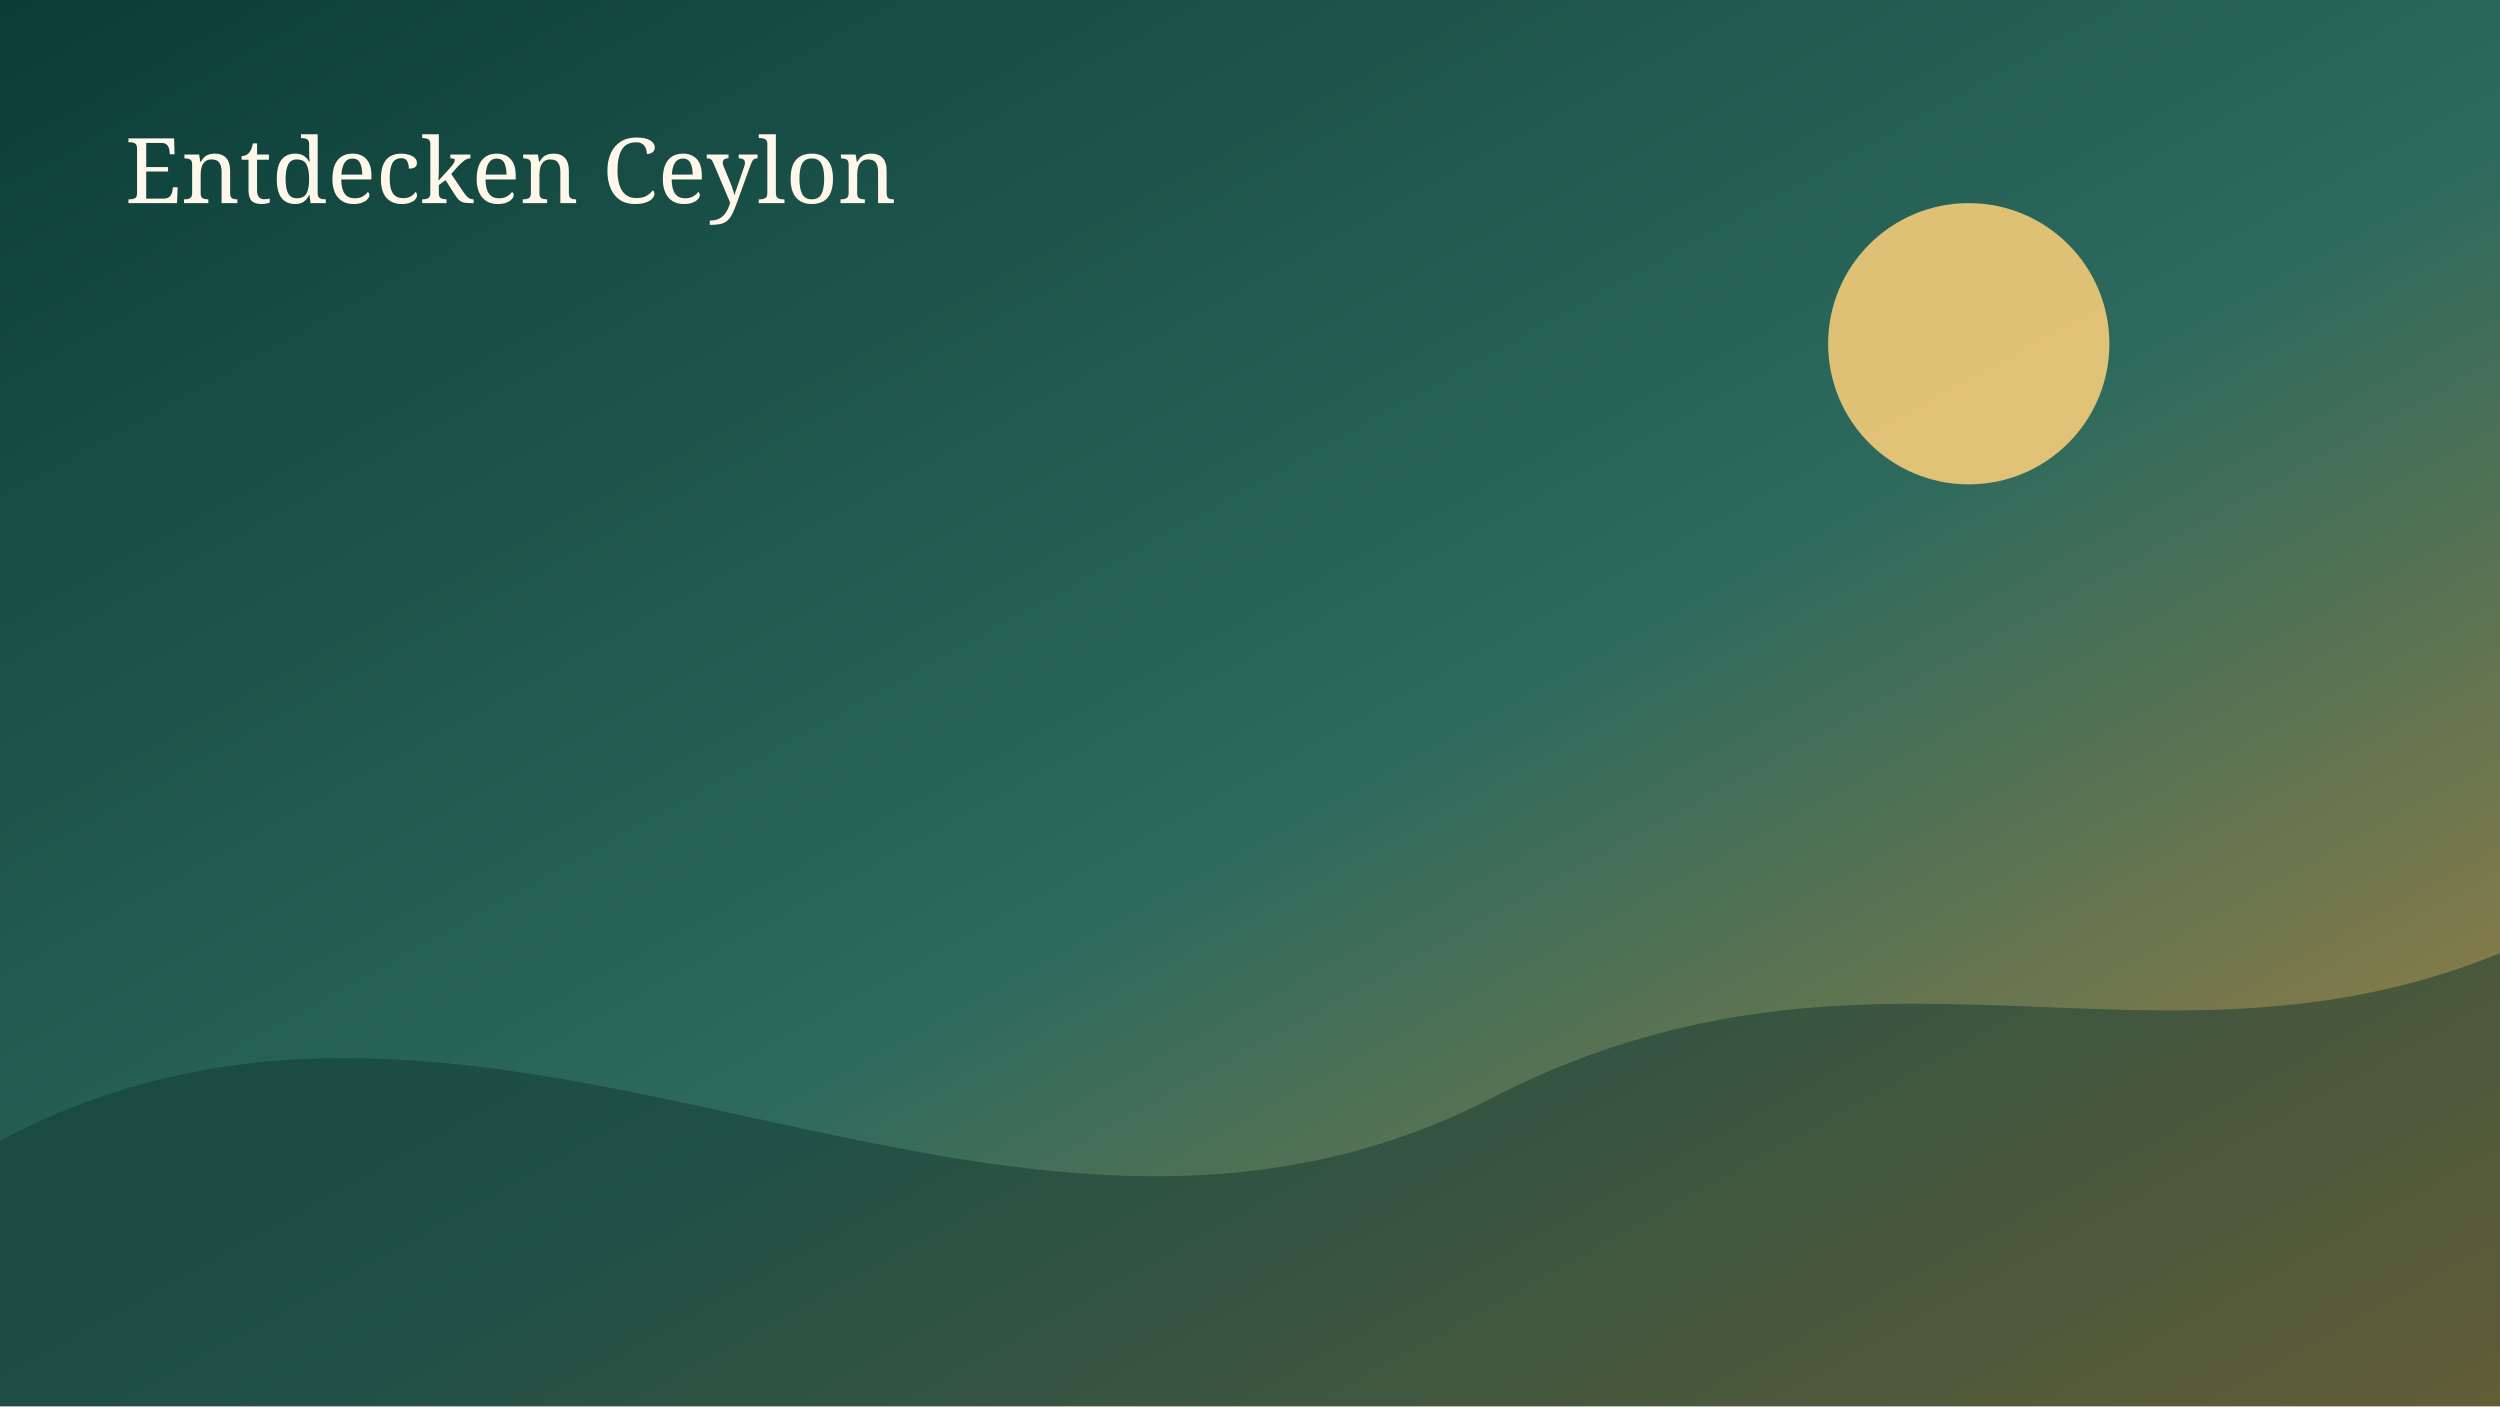
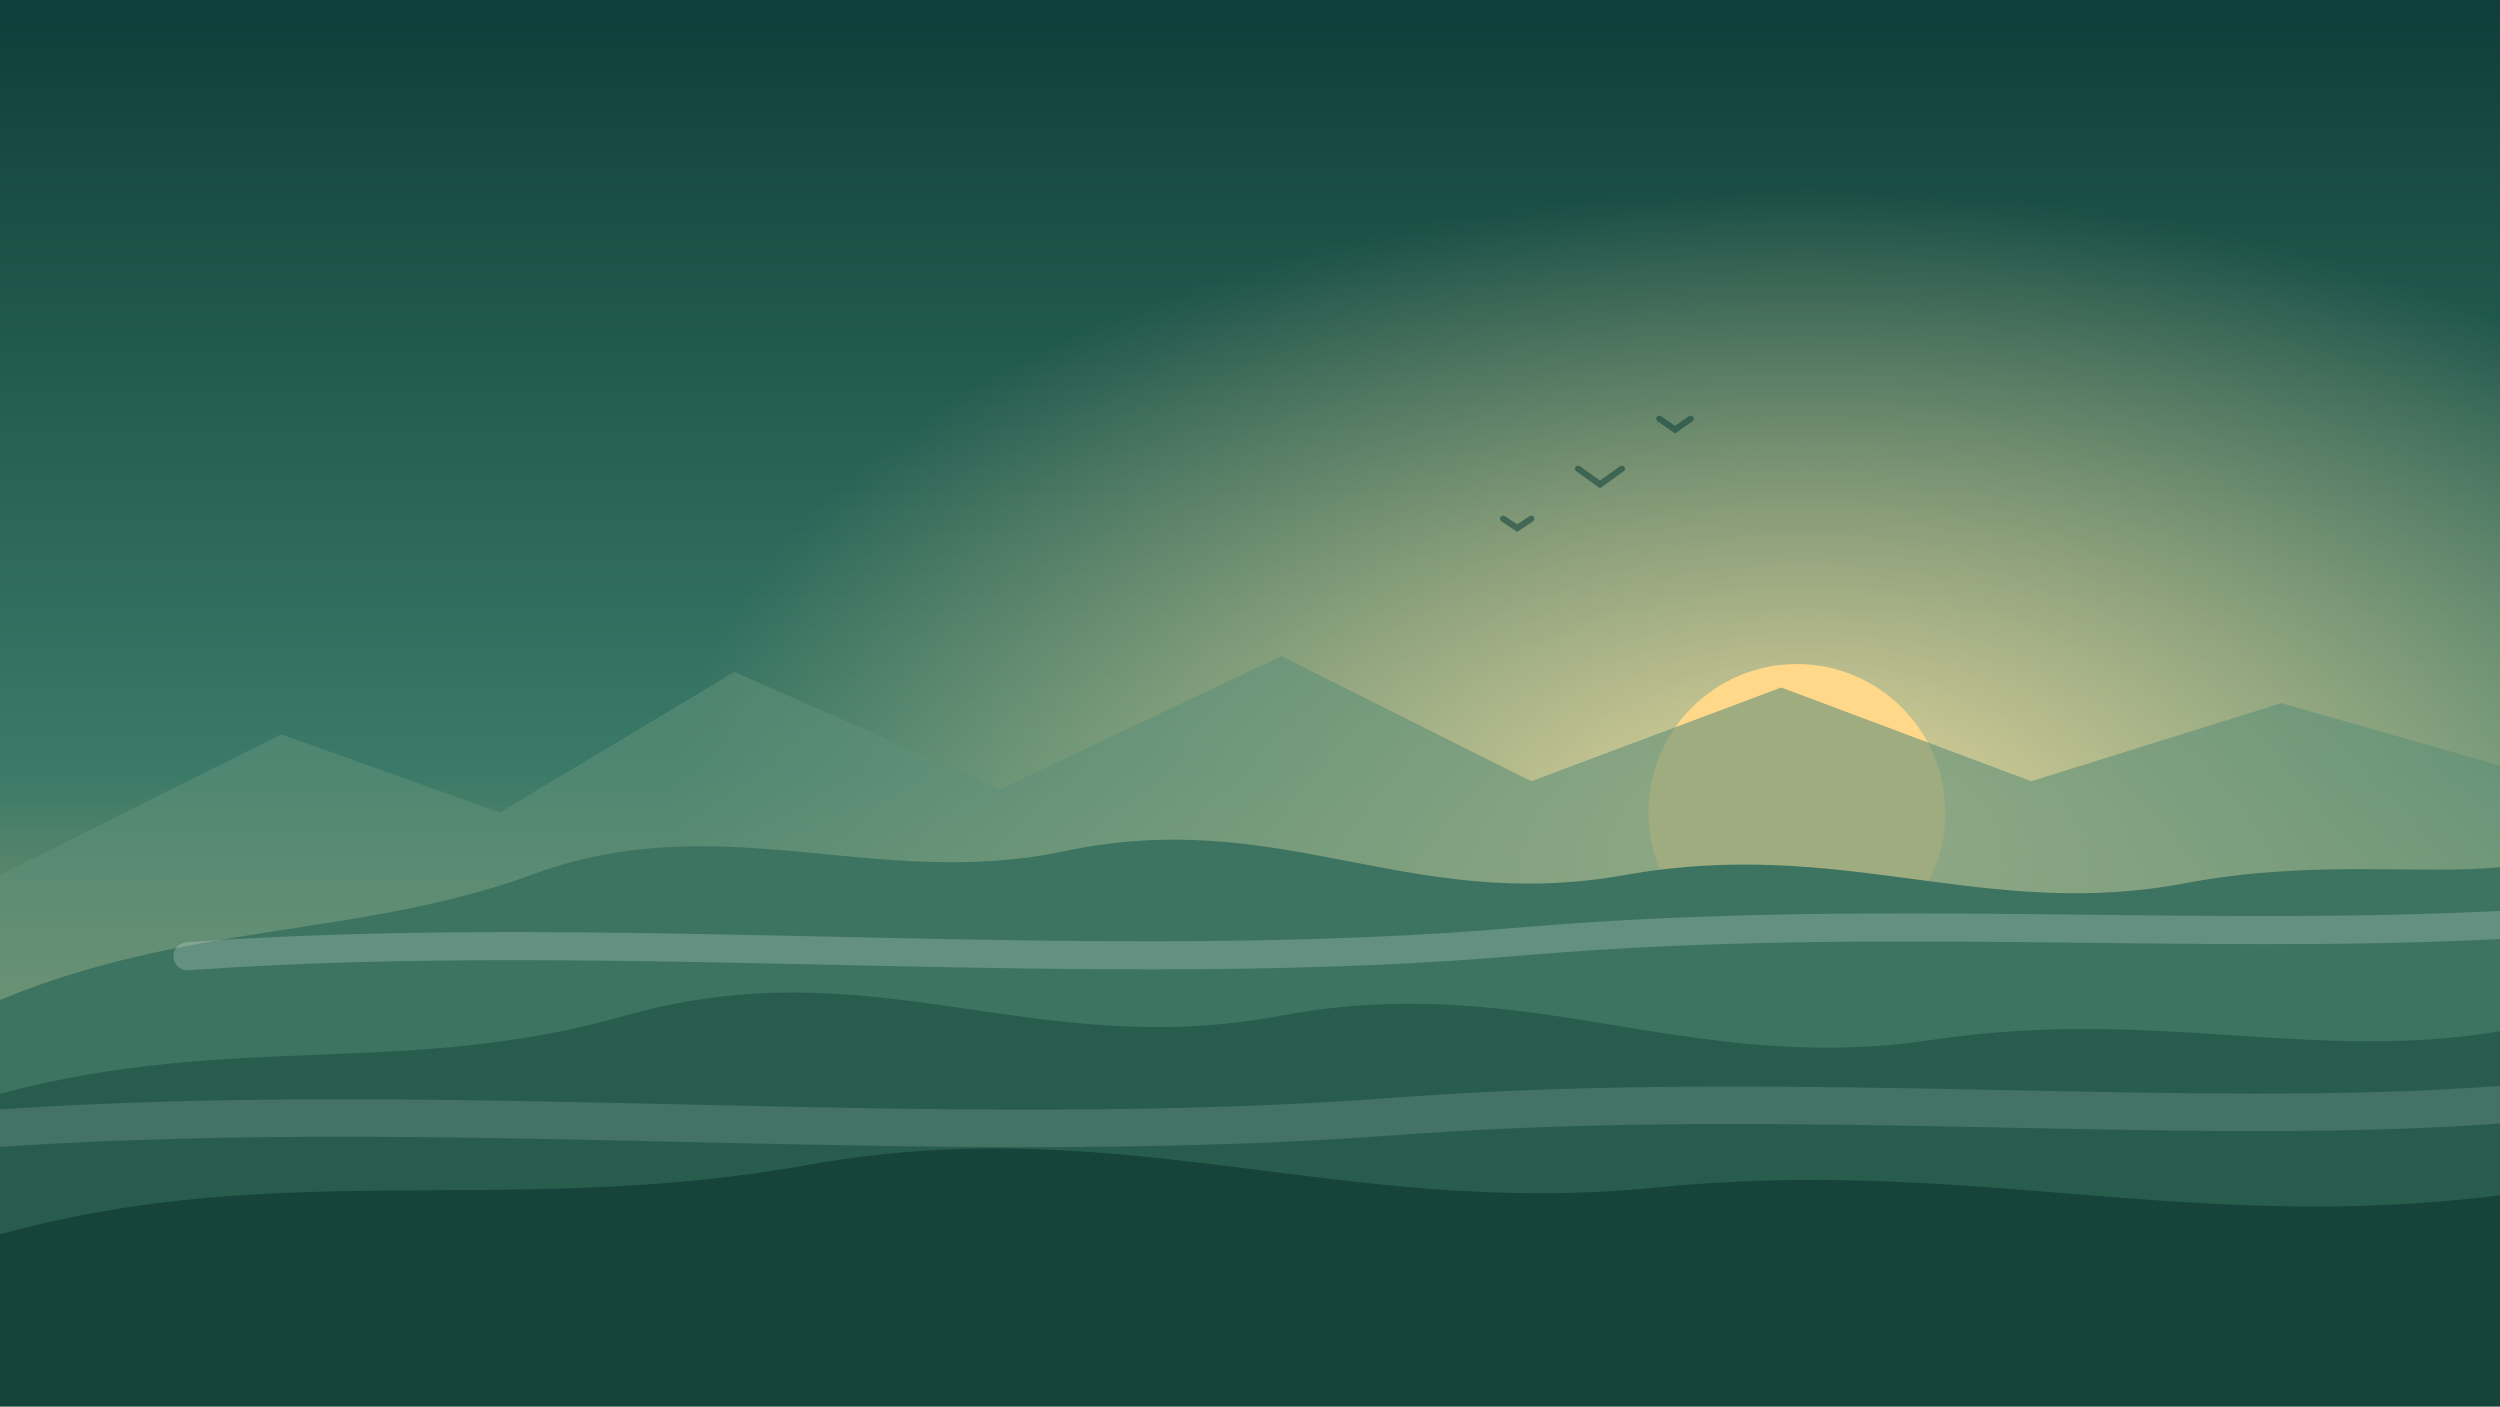
<svg xmlns="http://www.w3.org/2000/svg" viewBox="0 0 1600 900">
  <defs>
-     <linearGradient id="bg" x1="0" y1="0" x2="1" y2="1">
-       <stop offset="0%" stop-color="#0b3d38" />
-       <stop offset="55%" stop-color="#2d6a5d" />
-       <stop offset="100%" stop-color="#b1843e" />
+     <linearGradient id="sky" x1="0" y1="0" x2="0" y2="1">
+       <stop offset="0" stop-color="#0e3f3a" />
+       <stop offset=".55" stop-color="#3b7a68" />
+       <stop offset="1" stop-color="#f0c27a" />
    </linearGradient>
+     <radialGradient id="glow" cx=".72" cy=".58" r=".45">
+       <stop offset="0" stop-color="#ffe3a3" stop-opacity=".85" />
+       <stop offset="1" stop-color="#ffe3a3" stop-opacity="0" />
+     </radialGradient>
  </defs>
-   <rect width="1600" height="900" fill="url(#bg)" />
-   <path d="M0 730 C320 560 640 870 960 700 C1200 580 1380 700 1600 610 L1600 900 L0 900 Z" fill="#11352f" opacity=".5" />
-   <circle cx="1260" cy="220" r="90" fill="#ffd17a" opacity=".85" />
-   <text x="80" y="130" font-size="58" fill="#fff8ea" font-family="Georgia,serif">Entdecken Ceylon</text>
+   <rect width="1600" height="900" fill="url(#sky)" />
+   <rect width="1600" height="900" fill="url(#glow)" />
+   <circle cx="1150" cy="520" r="95" fill="#ffd889" />
+   <path d="M0 560 L180 470 L320 520 L470 430 L640 505 L820 420 L980 500 L1140 440 L1300 500 L1460 450 L1600 490 L1600 900 L0 900 Z" fill="#5d8f78" opacity=".6" />
+   <path d="M0 640 C120 590 230 600 340 560 C460 515 560 570 680 545 C820 515 900 585 1040 560 C1180 535 1270 590 1400 565 C1480 550 1550 560 1600 555 L1600 900 L0 900 Z" fill="#3c7461" />
+   <path d="M120 612 C400 592 700 627 980 602 C1200 584 1400 602 1600 592" stroke="#fff" stroke-opacity=".2" stroke-width="18" fill="none" stroke-linecap="round" />
+   <path d="M0 700 C150 660 260 690 400 650 C560 605 660 680 820 650 C980 620 1080 690 1240 665 C1380 645 1480 680 1600 660 L1600 900 L0 900 Z" fill="#285d4e" />
+   <path d="M0 722 C300 702 600 737 900 714 C1150 696 1400 722 1600 707" stroke="#fff" stroke-opacity=".13" stroke-width="24" fill="none" stroke-linecap="round" />
+   <path d="M0 790 C180 740 330 780 520 745 C720 710 860 780 1060 760 C1260 740 1400 790 1600 765 L1600 900 L0 900 Z" fill="#16443a" />
+   <g fill="none" stroke="#0e3f3a" stroke-width="4" stroke-linecap="round" opacity=".55">
+     <path d="M1010 300 l14 10 l14 -10" />
+     <path d="M1062 268 l10 7 l10 -7" />
+     <path d="M962 332 l9 6 l9 -6" />
+   </g>
</svg>
